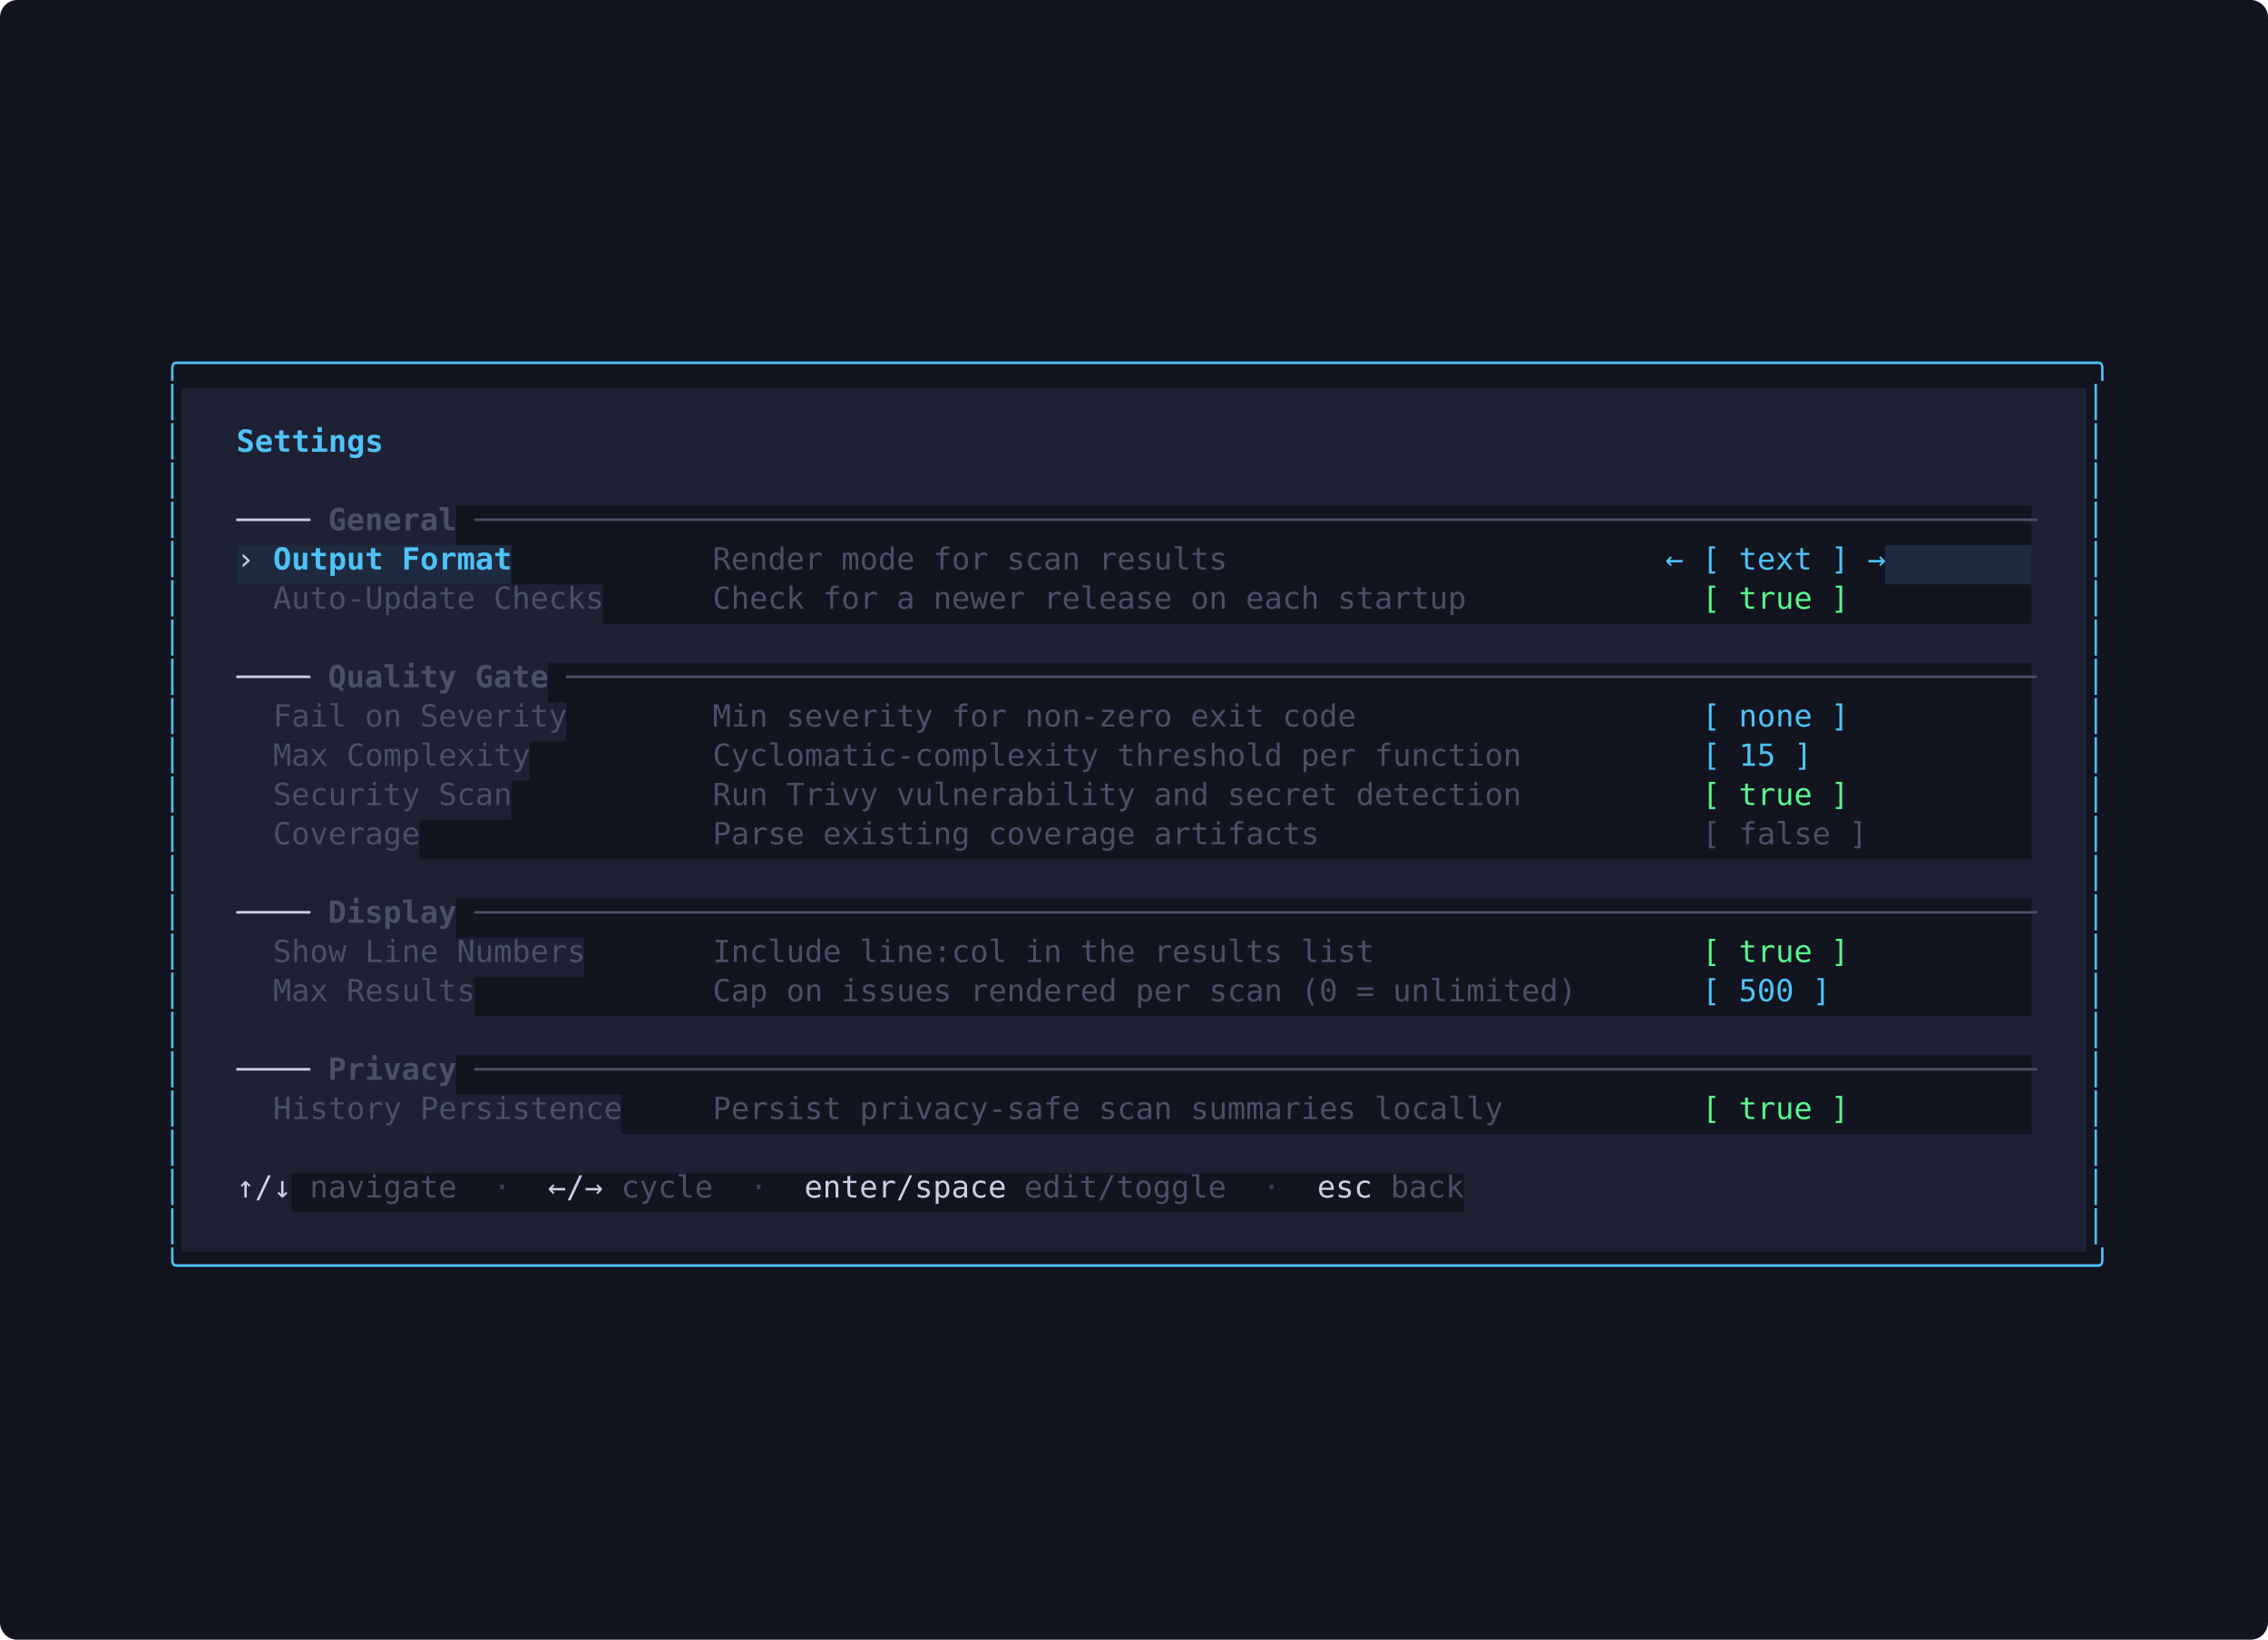
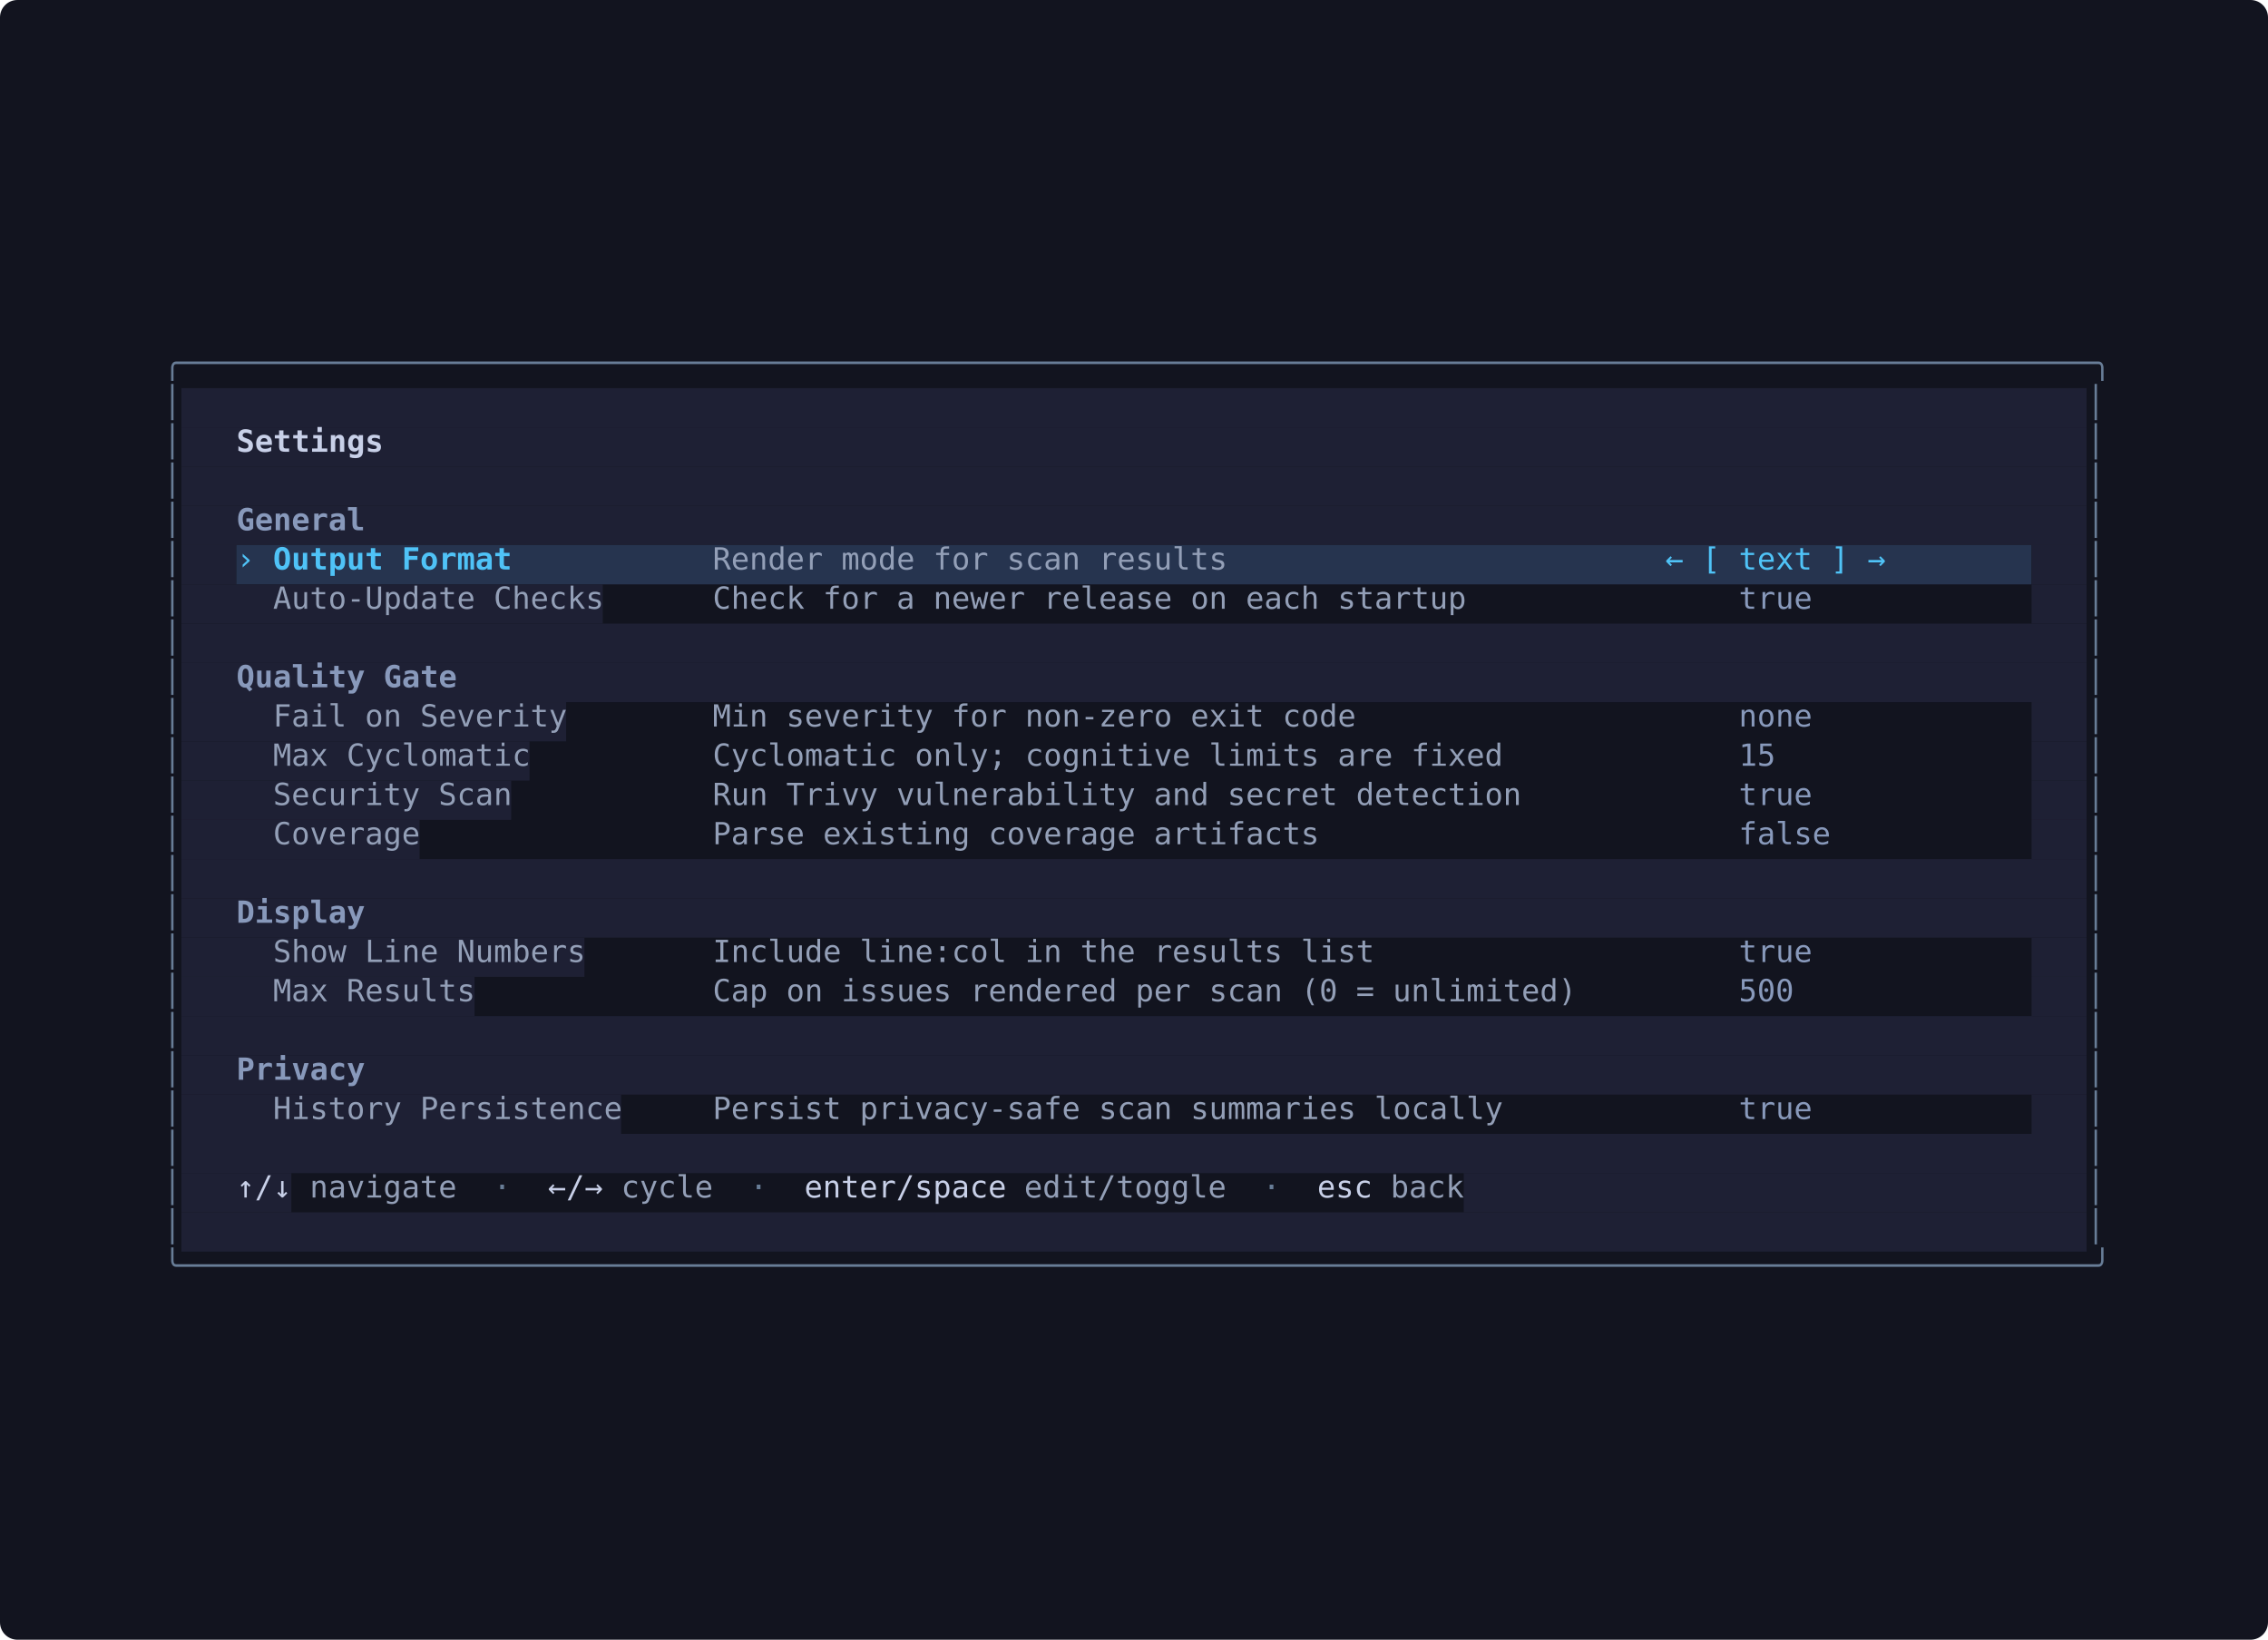
<svg xmlns="http://www.w3.org/2000/svg" viewBox="0 0 1040.0 752.0" width="1040.0" height="752.0" role="img" aria-label="DebtDrone interactive settings editor">
  <rect width="1040.0" height="752.0" rx="8" fill="#12141f" />
  <rect x="83.2" y="178.0" width="873.6" height="18.0" fill="#1e2034" />
  <rect x="83.2" y="196.0" width="873.6" height="18.0" fill="#1e2034" />
  <rect x="83.2" y="214.0" width="873.6" height="18.0" fill="#1e2034" />
-   <rect x="83.2" y="232.0" width="126.0" height="18.0" fill="#1e2034" />
-   <rect x="931.6" y="232.0" width="25.2" height="18.0" fill="#1e2034" />
+   <rect x="83.2" y="232.0" width="873.6" height="18.0" fill="#1e2034" />
  <rect x="83.2" y="250.0" width="25.2" height="18.0" fill="#1e2034" />
-   <rect x="108.4" y="250.0" width="126.0" height="18.0" fill="#1e2a40" />
-   <rect x="864.4" y="250.0" width="67.2" height="18.0" fill="#1e2a40" />
+   <rect x="108.4" y="250.0" width="823.2" height="18.0" fill="#26344f" />
  <rect x="931.6" y="250.0" width="25.2" height="18.0" fill="#1e2034" />
  <rect x="83.2" y="268.0" width="193.2" height="18.0" fill="#1e2034" />
  <rect x="931.6" y="268.0" width="25.2" height="18.0" fill="#1e2034" />
  <rect x="83.2" y="286.0" width="873.6" height="18.0" fill="#1e2034" />
-   <rect x="83.2" y="304.0" width="168.0" height="18.0" fill="#1e2034" />
-   <rect x="931.6" y="304.0" width="25.2" height="18.0" fill="#1e2034" />
+   <rect x="83.2" y="304.0" width="873.6" height="18.0" fill="#1e2034" />
  <rect x="83.2" y="322.0" width="176.4" height="18.0" fill="#1e2034" />
  <rect x="931.6" y="322.0" width="25.2" height="18.0" fill="#1e2034" />
  <rect x="83.2" y="340.0" width="159.6" height="18.0" fill="#1e2034" />
  <rect x="931.6" y="340.0" width="25.2" height="18.0" fill="#1e2034" />
  <rect x="83.2" y="358.0" width="151.2" height="18.0" fill="#1e2034" />
  <rect x="931.6" y="358.0" width="25.2" height="18.0" fill="#1e2034" />
  <rect x="83.2" y="376.0" width="109.2" height="18.0" fill="#1e2034" />
  <rect x="931.6" y="376.0" width="25.2" height="18.0" fill="#1e2034" />
  <rect x="83.2" y="394.0" width="873.6" height="18.0" fill="#1e2034" />
-   <rect x="83.2" y="412.0" width="126.0" height="18.0" fill="#1e2034" />
-   <rect x="931.6" y="412.0" width="25.2" height="18.0" fill="#1e2034" />
+   <rect x="83.2" y="412.0" width="873.6" height="18.0" fill="#1e2034" />
  <rect x="83.2" y="430.0" width="184.8" height="18.0" fill="#1e2034" />
  <rect x="931.6" y="430.0" width="25.2" height="18.0" fill="#1e2034" />
  <rect x="83.2" y="448.0" width="134.4" height="18.0" fill="#1e2034" />
  <rect x="931.6" y="448.0" width="25.2" height="18.0" fill="#1e2034" />
  <rect x="83.2" y="466.0" width="873.6" height="18.0" fill="#1e2034" />
-   <rect x="83.2" y="484.0" width="126.0" height="18.0" fill="#1e2034" />
-   <rect x="931.6" y="484.0" width="25.2" height="18.0" fill="#1e2034" />
+   <rect x="83.2" y="484.0" width="873.6" height="18.0" fill="#1e2034" />
  <rect x="83.2" y="502.0" width="201.6" height="18.0" fill="#1e2034" />
  <rect x="931.6" y="502.0" width="25.2" height="18.0" fill="#1e2034" />
  <rect x="83.2" y="520.0" width="873.6" height="18.0" fill="#1e2034" />
  <rect x="83.2" y="538.0" width="50.4" height="18.0" fill="#1e2034" />
  <rect x="671.2" y="538.0" width="285.6" height="18.0" fill="#1e2034" />
  <rect x="83.2" y="556.0" width="873.6" height="18.0" fill="#1e2034" />
  <g font-family="'Geist Mono', 'SFMono-Regular', 'JetBrains Mono', Menlo, Consolas, monospace" font-size="14.0px" xml:space="preserve">
-     <text x="74.8" y="171.2" fill="#4fc3f7">╭────────────────────────────────────────────────────────────────────────────────────────────────────────╮</text>
-     <text x="74.8" y="189.2" fill="#4fc3f7">│</text>
-     <text x="956.8" y="189.2" fill="#4fc3f7">│</text>
-     <text x="74.8" y="207.2" fill="#4fc3f7">│</text>
-     <text x="108.4" y="207.2" fill="#4fc3f7" font-weight="700">Settings</text>
-     <text x="956.8" y="207.2" fill="#4fc3f7">│</text>
-     <text x="74.8" y="225.2" fill="#4fc3f7">│</text>
-     <text x="956.8" y="225.2" fill="#4fc3f7">│</text>
-     <text x="74.8" y="243.2" fill="#4fc3f7">│</text>
-     <text x="83.2" y="243.2" fill="#c8d0e8">   ──── </text>
-     <text x="150.4" y="243.2" fill="#495068" font-weight="700">General</text>
-     <text x="209.2" y="243.2" fill="#495068"> ─────────────────────────────────────────────────────────────────────────────────────</text>
-     <text x="956.8" y="243.2" fill="#4fc3f7">│</text>
-     <text x="74.8" y="261.2" fill="#4fc3f7">│</text>
-     <text x="108.4" y="261.2" fill="#c8d0e8">› </text>
+     <text x="74.8" y="171.2" fill="#687d97">╭────────────────────────────────────────────────────────────────────────────────────────────────────────╮</text>
+     <text x="74.8" y="189.2" fill="#687d97">│</text>
+     <text x="956.8" y="189.2" fill="#687d97">│</text>
+     <text x="74.8" y="207.2" fill="#687d97">│</text>
+     <text x="108.4" y="207.2" fill="#c8d0e8" font-weight="700">Settings</text>
+     <text x="956.8" y="207.2" fill="#687d97">│</text>
+     <text x="74.8" y="225.2" fill="#687d97">│</text>
+     <text x="956.8" y="225.2" fill="#687d97">│</text>
+     <text x="74.8" y="243.2" fill="#687d97">│</text>
+     <text x="108.4" y="243.2" fill="#8899bb" font-weight="700">General</text>
+     <text x="956.8" y="243.2" fill="#687d97">│</text>
+     <text x="74.8" y="261.2" fill="#687d97">│</text>
+     <text x="108.4" y="261.2" fill="#4fc3f7">› </text>
    <text x="125.2" y="261.2" fill="#4fc3f7" font-weight="700">Output Format</text>
-     <text x="326.8" y="261.2" fill="#495068">Render mode for scan results</text>
+     <text x="326.8" y="261.2" fill="#939fb7">Render mode for scan results</text>
    <text x="763.6" y="261.2" fill="#4fc3f7">← [ text ] →</text>
-     <text x="956.8" y="261.2" fill="#4fc3f7">│</text>
-     <text x="74.8" y="279.2" fill="#4fc3f7">│</text>
-     <text x="125.2" y="279.2" fill="#495068">Auto-Update Checks</text>
-     <text x="326.8" y="279.2" fill="#495068">Check for a newer release on each startup</text>
-     <text x="763.6" y="279.2" fill="#59f78e">  [ true ]  </text>
-     <text x="956.8" y="279.2" fill="#4fc3f7">│</text>
-     <text x="74.8" y="297.2" fill="#4fc3f7">│</text>
-     <text x="956.8" y="297.2" fill="#4fc3f7">│</text>
-     <text x="74.8" y="315.2" fill="#4fc3f7">│</text>
-     <text x="83.2" y="315.2" fill="#c8d0e8">   ──── </text>
-     <text x="150.4" y="315.2" fill="#495068" font-weight="700">Quality Gate</text>
-     <text x="251.2" y="315.2" fill="#495068"> ────────────────────────────────────────────────────────────────────────────────</text>
-     <text x="956.8" y="315.2" fill="#4fc3f7">│</text>
-     <text x="74.8" y="333.2" fill="#4fc3f7">│</text>
-     <text x="125.2" y="333.2" fill="#495068">Fail on Severity</text>
-     <text x="326.8" y="333.2" fill="#495068">Min severity for non-zero exit code</text>
-     <text x="763.6" y="333.2" fill="#4fc3f7">  [ none ]  </text>
-     <text x="956.8" y="333.2" fill="#4fc3f7">│</text>
-     <text x="74.8" y="351.2" fill="#4fc3f7">│</text>
-     <text x="125.2" y="351.2" fill="#495068">Max Complexity</text>
-     <text x="326.8" y="351.2" fill="#495068">Cyclomatic-complexity threshold per function</text>
-     <text x="763.6" y="351.2" fill="#4fc3f7">  [ 15 ]  </text>
-     <text x="956.8" y="351.2" fill="#4fc3f7">│</text>
-     <text x="74.8" y="369.2" fill="#4fc3f7">│</text>
-     <text x="125.2" y="369.2" fill="#495068">Security Scan</text>
-     <text x="326.8" y="369.2" fill="#495068">Run Trivy vulnerability and secret detection</text>
-     <text x="763.6" y="369.2" fill="#59f78e">  [ true ]  </text>
-     <text x="956.8" y="369.2" fill="#4fc3f7">│</text>
-     <text x="74.8" y="387.2" fill="#4fc3f7">│</text>
-     <text x="125.2" y="387.2" fill="#495068">Coverage</text>
-     <text x="326.8" y="387.2" fill="#495068">Parse existing coverage artifacts</text>
-     <text x="763.6" y="387.2" fill="#495068">  [ false ]  </text>
-     <text x="956.8" y="387.2" fill="#4fc3f7">│</text>
-     <text x="74.8" y="405.2" fill="#4fc3f7">│</text>
-     <text x="956.8" y="405.2" fill="#4fc3f7">│</text>
-     <text x="74.8" y="423.2" fill="#4fc3f7">│</text>
-     <text x="83.2" y="423.2" fill="#c8d0e8">   ──── </text>
-     <text x="150.4" y="423.2" fill="#495068" font-weight="700">Display</text>
-     <text x="209.2" y="423.2" fill="#495068"> ─────────────────────────────────────────────────────────────────────────────────────</text>
-     <text x="956.8" y="423.2" fill="#4fc3f7">│</text>
-     <text x="74.8" y="441.2" fill="#4fc3f7">│</text>
-     <text x="125.2" y="441.2" fill="#495068">Show Line Numbers</text>
-     <text x="326.8" y="441.2" fill="#495068">Include line:col in the results list</text>
-     <text x="763.6" y="441.2" fill="#59f78e">  [ true ]  </text>
-     <text x="956.8" y="441.2" fill="#4fc3f7">│</text>
-     <text x="74.8" y="459.2" fill="#4fc3f7">│</text>
-     <text x="125.2" y="459.2" fill="#495068">Max Results</text>
-     <text x="326.8" y="459.2" fill="#495068">Cap on issues rendered per scan (0 = unlimited)</text>
-     <text x="763.6" y="459.2" fill="#4fc3f7">  [ 500 ]  </text>
-     <text x="956.8" y="459.2" fill="#4fc3f7">│</text>
-     <text x="74.8" y="477.2" fill="#4fc3f7">│</text>
-     <text x="956.8" y="477.2" fill="#4fc3f7">│</text>
-     <text x="74.8" y="495.2" fill="#4fc3f7">│</text>
-     <text x="83.2" y="495.2" fill="#c8d0e8">   ──── </text>
-     <text x="150.4" y="495.2" fill="#495068" font-weight="700">Privacy</text>
-     <text x="209.2" y="495.2" fill="#495068"> ─────────────────────────────────────────────────────────────────────────────────────</text>
-     <text x="956.8" y="495.2" fill="#4fc3f7">│</text>
-     <text x="74.8" y="513.2" fill="#4fc3f7">│</text>
-     <text x="125.2" y="513.2" fill="#495068">History Persistence</text>
-     <text x="326.8" y="513.2" fill="#495068">Persist privacy-safe scan summaries locally</text>
-     <text x="763.6" y="513.2" fill="#59f78e">  [ true ]  </text>
-     <text x="956.8" y="513.2" fill="#4fc3f7">│</text>
-     <text x="74.8" y="531.2" fill="#4fc3f7">│</text>
-     <text x="956.8" y="531.2" fill="#4fc3f7">│</text>
-     <text x="74.8" y="549.2" fill="#4fc3f7">│</text>
+     <text x="956.8" y="261.2" fill="#687d97">│</text>
+     <text x="74.8" y="279.2" fill="#687d97">│</text>
+     <text x="125.2" y="279.2" fill="#939fb7">Auto-Update Checks</text>
+     <text x="326.8" y="279.2" fill="#939fb7">Check for a newer release on each startup</text>
+     <text x="763.6" y="279.2" fill="#8899bb">    true</text>
+     <text x="956.8" y="279.2" fill="#687d97">│</text>
+     <text x="74.8" y="297.2" fill="#687d97">│</text>
+     <text x="956.8" y="297.2" fill="#687d97">│</text>
+     <text x="74.8" y="315.2" fill="#687d97">│</text>
+     <text x="108.4" y="315.2" fill="#8899bb" font-weight="700">Quality Gate</text>
+     <text x="956.8" y="315.2" fill="#687d97">│</text>
+     <text x="74.8" y="333.2" fill="#687d97">│</text>
+     <text x="125.2" y="333.2" fill="#939fb7">Fail on Severity</text>
+     <text x="326.8" y="333.2" fill="#939fb7">Min severity for non-zero exit code</text>
+     <text x="763.6" y="333.2" fill="#8899bb">    none</text>
+     <text x="956.8" y="333.2" fill="#687d97">│</text>
+     <text x="74.8" y="351.2" fill="#687d97">│</text>
+     <text x="125.2" y="351.2" fill="#939fb7">Max Cyclomatic</text>
+     <text x="326.8" y="351.2" fill="#939fb7">Cyclomatic only; cognitive limits are fixed</text>
+     <text x="763.6" y="351.2" fill="#8899bb">    15</text>
+     <text x="956.8" y="351.2" fill="#687d97">│</text>
+     <text x="74.8" y="369.2" fill="#687d97">│</text>
+     <text x="125.2" y="369.2" fill="#939fb7">Security Scan</text>
+     <text x="326.8" y="369.2" fill="#939fb7">Run Trivy vulnerability and secret detection</text>
+     <text x="763.6" y="369.2" fill="#8899bb">    true</text>
+     <text x="956.8" y="369.2" fill="#687d97">│</text>
+     <text x="74.8" y="387.2" fill="#687d97">│</text>
+     <text x="125.2" y="387.2" fill="#939fb7">Coverage</text>
+     <text x="326.8" y="387.2" fill="#939fb7">Parse existing coverage artifacts</text>
+     <text x="763.6" y="387.2" fill="#8899bb">    false</text>
+     <text x="956.8" y="387.2" fill="#687d97">│</text>
+     <text x="74.8" y="405.2" fill="#687d97">│</text>
+     <text x="956.8" y="405.2" fill="#687d97">│</text>
+     <text x="74.8" y="423.2" fill="#687d97">│</text>
+     <text x="108.4" y="423.2" fill="#8899bb" font-weight="700">Display</text>
+     <text x="956.8" y="423.2" fill="#687d97">│</text>
+     <text x="74.8" y="441.2" fill="#687d97">│</text>
+     <text x="125.2" y="441.2" fill="#939fb7">Show Line Numbers</text>
+     <text x="326.8" y="441.2" fill="#939fb7">Include line:col in the results list</text>
+     <text x="763.6" y="441.2" fill="#8899bb">    true</text>
+     <text x="956.8" y="441.2" fill="#687d97">│</text>
+     <text x="74.8" y="459.2" fill="#687d97">│</text>
+     <text x="125.2" y="459.2" fill="#939fb7">Max Results</text>
+     <text x="326.8" y="459.2" fill="#939fb7">Cap on issues rendered per scan (0 = unlimited)</text>
+     <text x="763.6" y="459.2" fill="#8899bb">    500</text>
+     <text x="956.8" y="459.2" fill="#687d97">│</text>
+     <text x="74.8" y="477.2" fill="#687d97">│</text>
+     <text x="956.8" y="477.2" fill="#687d97">│</text>
+     <text x="74.8" y="495.2" fill="#687d97">│</text>
+     <text x="108.4" y="495.2" fill="#8899bb" font-weight="700">Privacy</text>
+     <text x="956.8" y="495.2" fill="#687d97">│</text>
+     <text x="74.8" y="513.2" fill="#687d97">│</text>
+     <text x="125.2" y="513.2" fill="#939fb7">History Persistence</text>
+     <text x="326.8" y="513.2" fill="#939fb7">Persist privacy-safe scan summaries locally</text>
+     <text x="763.6" y="513.2" fill="#8899bb">    true</text>
+     <text x="956.8" y="513.2" fill="#687d97">│</text>
+     <text x="74.8" y="531.2" fill="#687d97">│</text>
+     <text x="956.8" y="531.2" fill="#687d97">│</text>
+     <text x="74.8" y="549.2" fill="#687d97">│</text>
    <text x="108.4" y="549.2" fill="#c8d0e8">↑/↓</text>
-     <text x="133.6" y="549.2" fill="#495068"> navigate</text>
-     <text x="209.2" y="549.2" fill="#3a3f58">  ·  </text>
+     <text x="133.6" y="549.2" fill="#939fb7"> navigate</text>
+     <text x="209.2" y="549.2" fill="#687d97">  ·  </text>
    <text x="251.2" y="549.2" fill="#c8d0e8">←/→</text>
-     <text x="276.4" y="549.2" fill="#495068"> cycle</text>
-     <text x="326.8" y="549.2" fill="#3a3f58">  ·  </text>
+     <text x="276.4" y="549.2" fill="#939fb7"> cycle</text>
+     <text x="326.8" y="549.2" fill="#687d97">  ·  </text>
    <text x="368.8" y="549.2" fill="#c8d0e8">enter/space</text>
-     <text x="461.2" y="549.2" fill="#495068"> edit/toggle</text>
-     <text x="562.0" y="549.2" fill="#3a3f58">  ·  </text>
+     <text x="461.2" y="549.2" fill="#939fb7"> edit/toggle</text>
+     <text x="562.0" y="549.2" fill="#687d97">  ·  </text>
    <text x="604.0" y="549.2" fill="#c8d0e8">esc</text>
-     <text x="629.2" y="549.2" fill="#495068"> back</text>
-     <text x="956.8" y="549.2" fill="#4fc3f7">│</text>
-     <text x="74.8" y="567.2" fill="#4fc3f7">│</text>
-     <text x="956.8" y="567.2" fill="#4fc3f7">│</text>
-     <text x="74.8" y="585.2" fill="#4fc3f7">╰────────────────────────────────────────────────────────────────────────────────────────────────────────╯</text>
+     <text x="629.2" y="549.2" fill="#939fb7"> back</text>
+     <text x="956.8" y="549.2" fill="#687d97">│</text>
+     <text x="74.8" y="567.2" fill="#687d97">│</text>
+     <text x="956.8" y="567.2" fill="#687d97">│</text>
+     <text x="74.8" y="585.2" fill="#687d97">╰────────────────────────────────────────────────────────────────────────────────────────────────────────╯</text>
  </g>
</svg>
